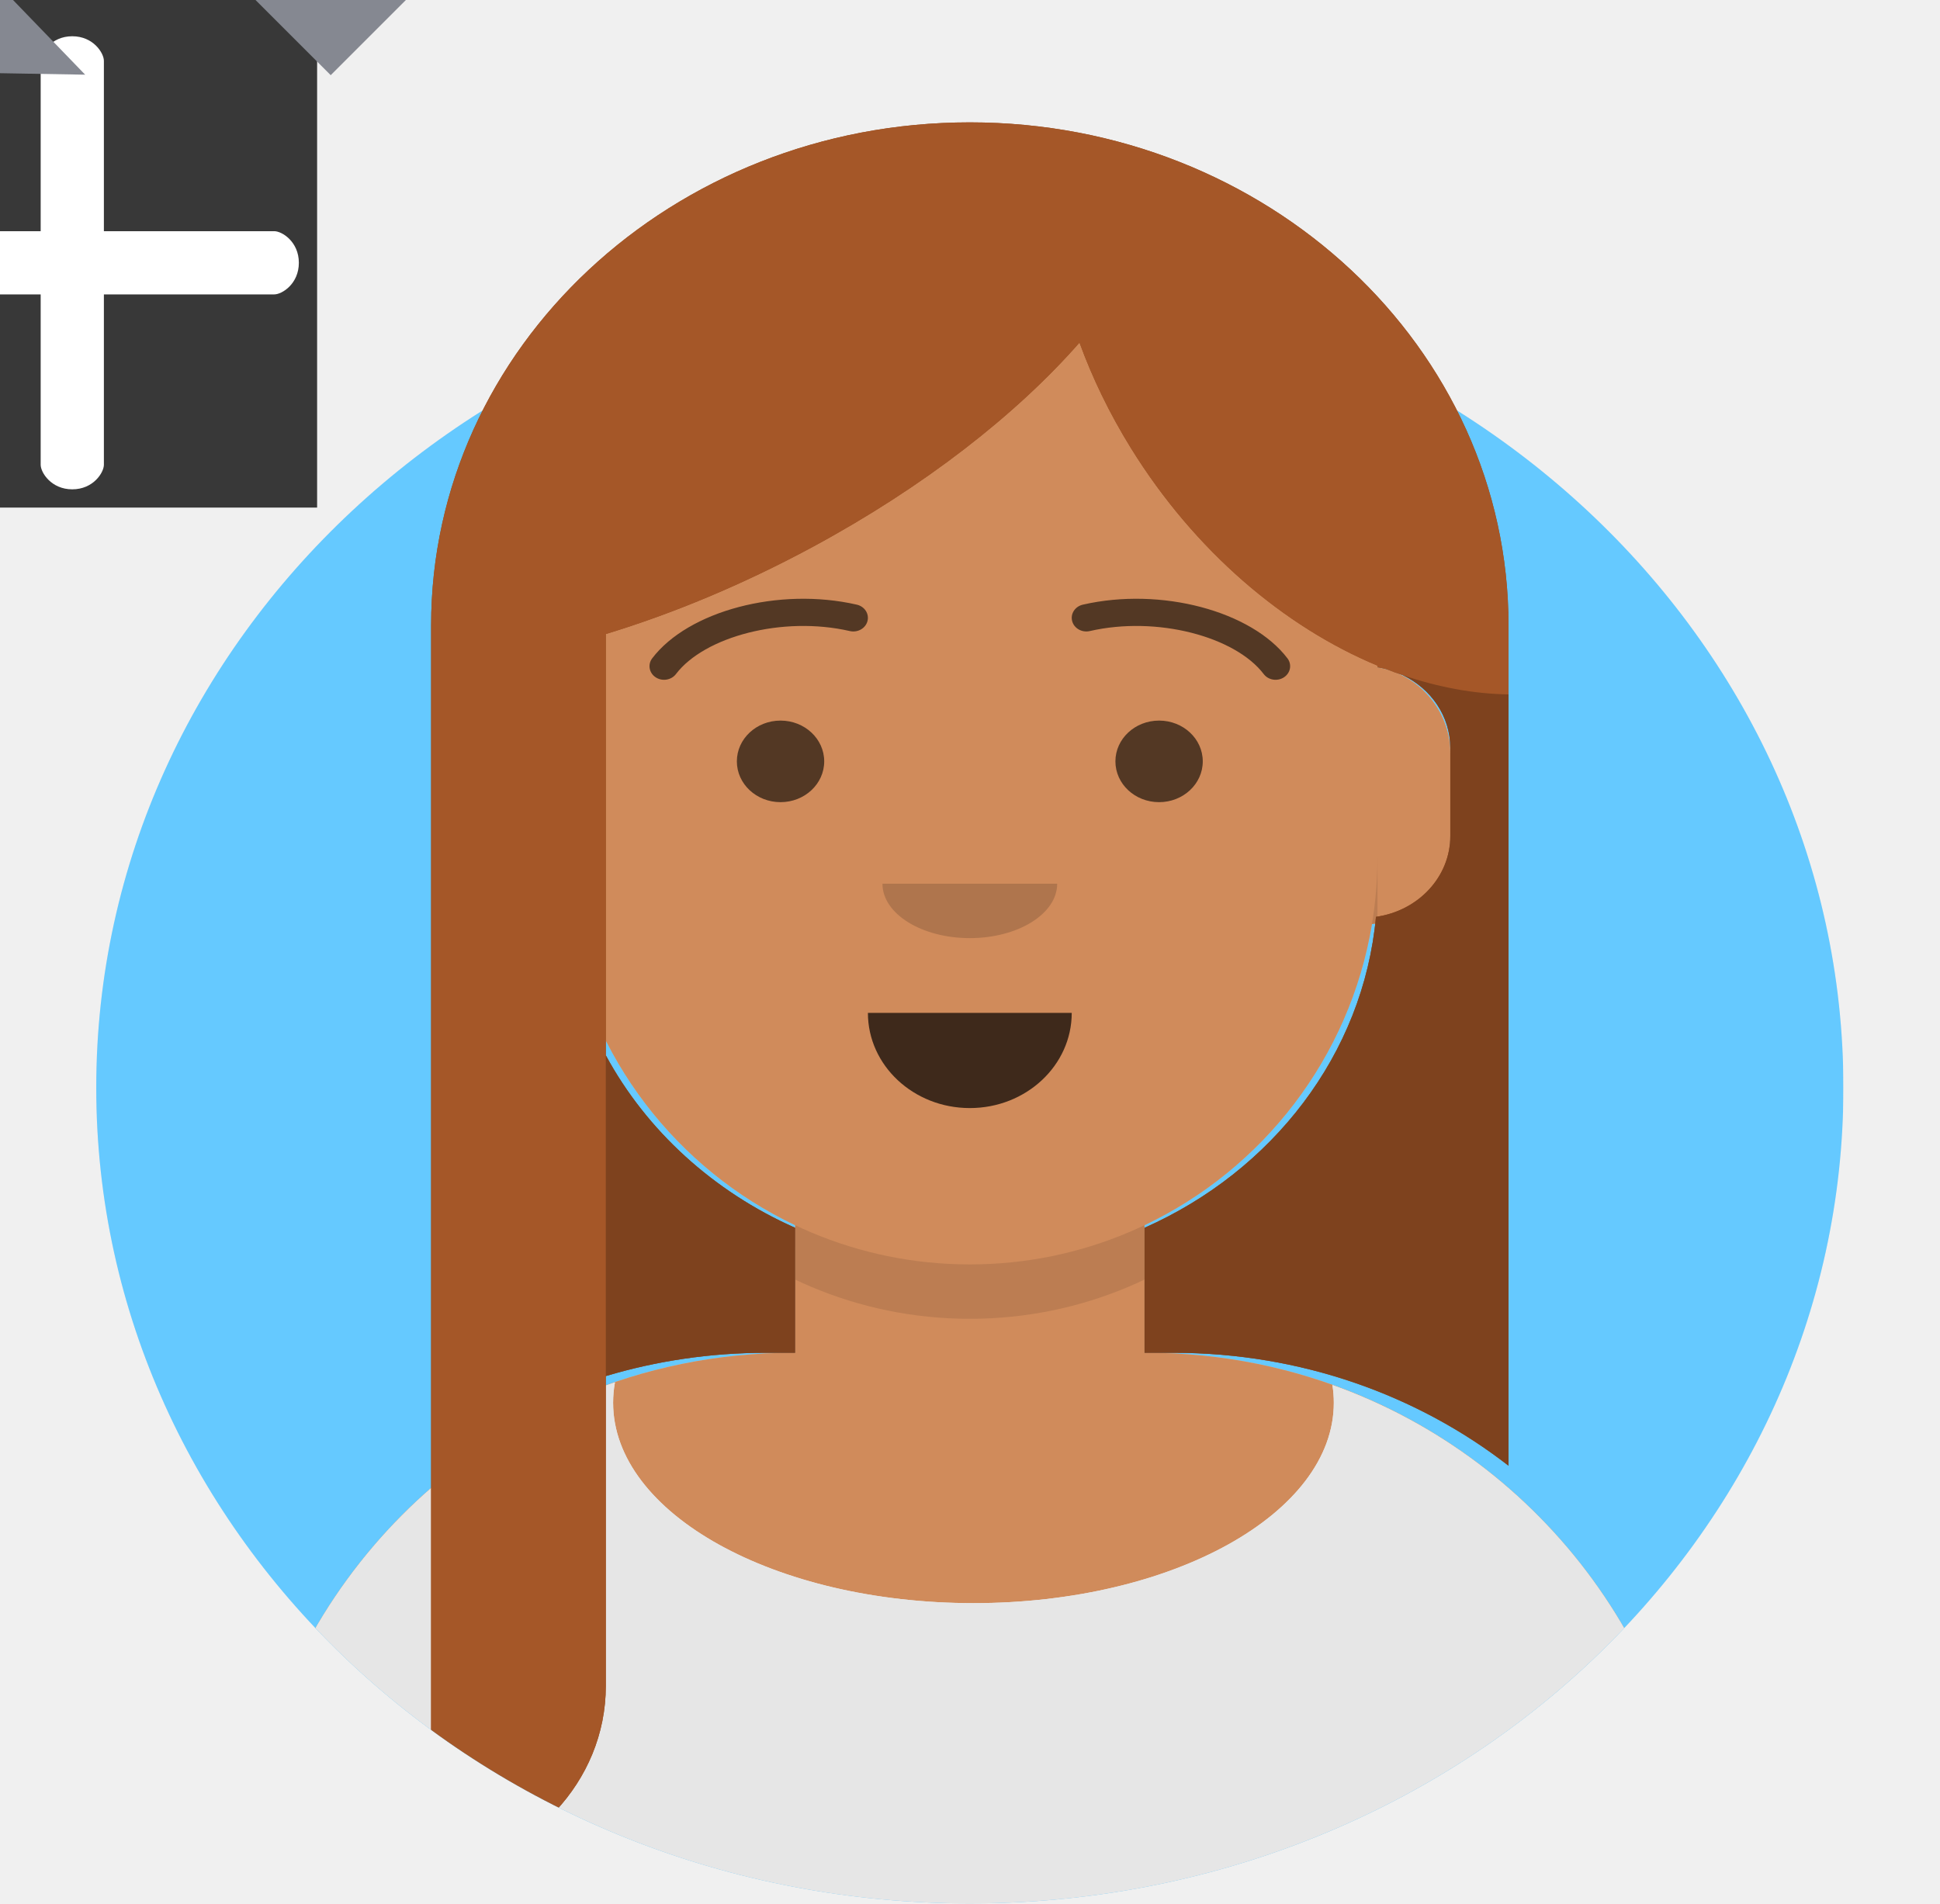
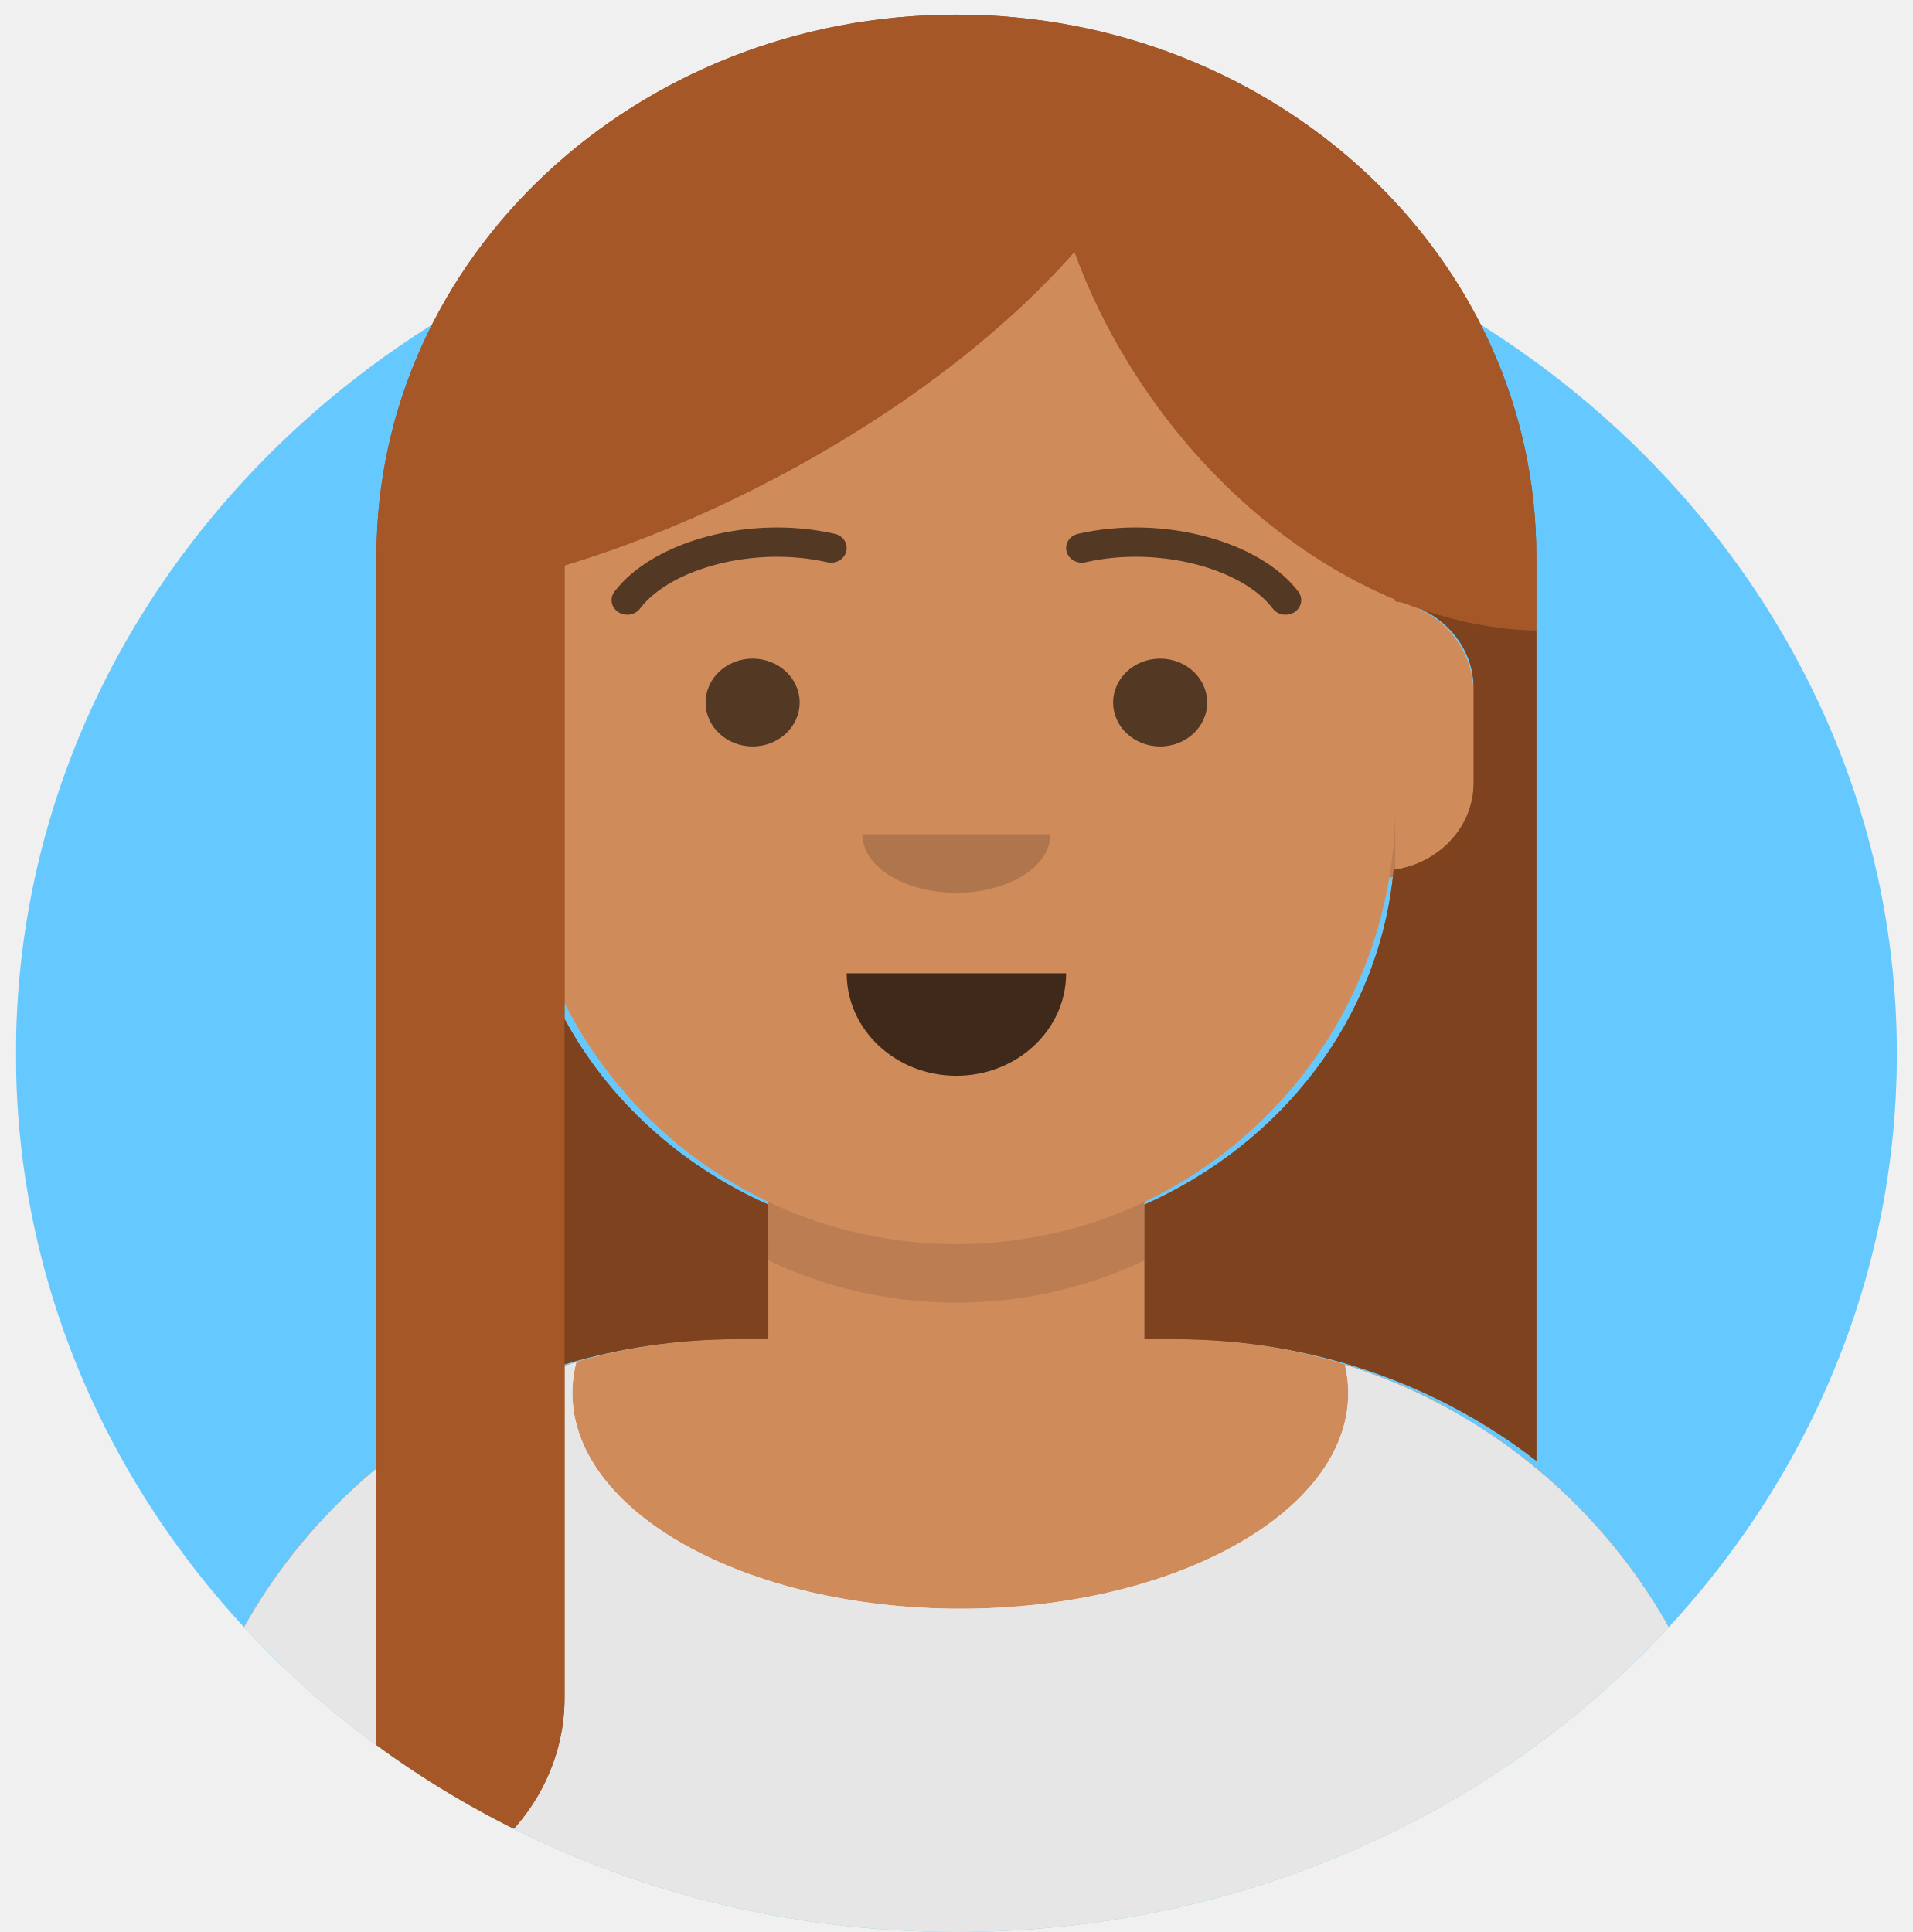
- <svg xmlns="http://www.w3.org/2000/svg" xmlns:xlink="http://www.w3.org/1999/xlink" width="107px" height="105px" viewBox="0 0 107 105" version="1.1">
+ <svg xmlns="http://www.w3.org/2000/svg" xmlns:xlink="http://www.w3.org/1999/xlink" width="98px" height="99px" viewBox="0 0 98 99" version="1.1">
  <defs>
    <ellipse id="path-1" cx="48.182" cy="45" rx="48.182" ry="45" />
-     <path d="M106,-5.32907052e-15 L106,60 L101.181,59.999 C101.182,84.604 80.039,104.597 53.797,104.994 L53,105 C26.39,105 4.818,84.853 4.818,60 C4.818,60 4.818,59.999 4.818,59.999 L-1.28382153e-14,60 L-1.28382153e-14,-5.32907052e-15 L106,-5.32907052e-15 Z" id="path-3" />
-     <path d="M40.152,0 C52.57,-2.28115674e-15 62.636,10.067 62.636,22.485 L62.637,23.317 C64.915,23.699 66.652,25.681 66.652,28.068 L66.652,32.682 C66.652,35.175 64.759,37.225 62.332,37.475 C61.111,44.834 56.314,50.986 49.787,54.086 L49.787,61.125 L49.928,61.125 C66.536,61.125 80.031,74.454 80.299,90.998 L80.303,91.5 L0,91.5 C-2.05442452e-15,74.724 13.599,61.125 30.375,61.125 L30.515,61.125 L30.516,54.086 C23.989,50.986 19.192,44.834 17.971,37.473 C15.544,37.225 13.652,35.175 13.652,32.682 L13.652,28.068 C13.652,25.681 15.388,23.699 17.666,23.317 L17.667,22.485 C17.667,10.067 27.733,2.28115674e-15 40.152,0 Z" id="path-5" />
-     <path d="M33.326,13.63 C33.326,19.736 42.224,24.685 53.201,24.685 C64.177,24.685 73.076,19.736 73.076,13.63 C73.076,13.301 73.05,12.974 72.999,12.652 C84.595,16.789 92.937,27.78 93.147,40.748 L93.152,41.25 L12.848,41.25 C12.848,27.905 21.459,16.572 33.428,12.503 C33.36,12.874 33.326,13.25 33.326,13.63 Z" id="path-7" />
+     <path d="M-1.28382153e-14,60 L-1.28382153e-14,-1.53210777e-14 L106,-1.53210777e-14 L106,60 L101.182,60 C101.182,84.853 79.61,105 53,105 C26.39,105 4.818,84.853 4.818,60 L4.818,60 L-1.28382153e-14,60 Z" id="path-3" />
+     <path d="M40.152,0 C52.57,-2.28115674e-15 62.636,10.067 62.636,22.485 L62.637,23.317 C64.915,23.699 66.652,25.681 66.652,28.068 L66.652,32.682 C66.652,35.175 64.759,37.225 62.332,37.475 C61.111,44.834 56.314,50.986 49.787,54.086 L49.787,61.125 L51.503,61.125 C67.409,61.125 80.303,74.019 80.303,89.925 L80.303,91.5 L0,91.5 L0,89.925 C-9.05332616e-15,74.019 12.894,61.125 28.8,61.125 L30.515,61.125 L30.516,54.086 C23.989,50.986 19.192,44.834 17.971,37.473 C15.544,37.225 13.652,35.175 13.652,32.682 L13.652,28.068 C13.652,25.681 15.388,23.699 17.666,23.317 L17.667,22.485 C17.667,10.067 27.733,2.28115674e-15 40.152,0 Z" id="path-5" />
+     <path d="M33.326,13.63 C33.326,19.736 42.224,24.685 53.201,24.685 C64.177,24.685 73.076,19.736 73.076,13.63 C73.076,13.141 73.019,12.659 72.908,12.187 C84.635,15.83 93.152,26.768 93.152,39.694 L93.152,41.25 L12.848,41.25 L12.848,39.694 C12.848,26.609 21.575,15.562 33.526,12.056 C33.394,12.571 33.326,13.096 33.326,13.63 Z" id="path-7" />
    <rect id="path-9" x="0" y="0" width="106" height="105" />
    <path d="M59.424,74.103 C54.415,70.214 47.977,67.875 40.955,67.875 L40.955,67.875 L39.348,67.875 L39.348,60.979 C46.387,57.856 51.413,51.418 52.113,43.825 C54.433,43.501 56.212,41.632 56.212,39.375 L56.212,39.375 L56.212,34.5 C56.212,32.753 55.146,31.238 53.588,30.493 C53.283,30.391 52.979,30.28 52.676,30.162 C52.519,30.121 52.36,30.088 52.197,30.062 L52.197,30.062 L52.196,29.969 C47.067,27.837 42.11,23.651 38.59,17.957 C37.411,16.05 36.47,14.098 35.761,12.149 C32.294,16.103 27.2,20.101 21.016,23.436 C17.176,25.506 13.309,27.109 9.636,28.225 L9.636,51.466 C11.885,55.619 15.567,58.979 20.076,60.979 L20.076,60.979 L20.076,67.875 L18.47,67.875 C15.389,67.875 12.42,68.325 9.636,69.159 L9.636,86.25 C9.636,91.54 5.448,95.916 0,96.644 L0,27.75 C0,12.424 13.303,0 29.712,0 C46.122,0 59.424,12.424 59.424,27.75 Z" id="path-11" />
  </defs>
-   <g id="Asset-Artboard-Page" stroke="none" stroke-width="1" fill="none" fill-rule="evenodd">
-     <g id="icon-icons-/-System-/-Add" transform="translate(-10.51, 0)">
-       <rect fill="#383838" x="0" y="0" width="28" height="28" />
-       <path d="M25.637,12.753 L16.24,12.753 L16.24,3.356 C16.24,2.928 15.659,2 14.496,2 C13.334,2 12.753,2.928 12.753,3.356 L12.753,12.753 L3.356,12.753 C2.928,12.753 2,13.334 2,14.496 C2,15.659 2.928,16.24 3.356,16.24 L12.753,16.24 L12.753,25.637 C12.753,26.065 13.334,26.993 14.496,26.993 C15.659,26.993 16.24,26.065 16.24,25.637 L16.24,16.24 L25.637,16.24 C26.065,16.24 26.993,15.659 26.993,14.496 C26.993,13.334 26.065,12.753 25.637,12.753 Z" id="Color" fill="#FFFFFF" />
-     </g>
-     <g id="Arrow_down-icons-/-System-/-Arrow_down" transform="translate(37.49, 0)" fill="#858891">
-       <polygon id="Color" points="-24.25 -0.853 -19.25 4.147 -14.25 -0.853" />
-     </g>
-     <g id="Arrow_down-Copy-icons-/-System-/-Arrow_down" transform="translate(-0.259997, 1.59) rotate(-179) translate(0.259997, -1.59) translate(18.99, 0)" fill="#858891">
-       <polygon id="Color" points="-24.25 -0.853 -19.25 4.147 -14.25 -0.853" />
-     </g>
-     <g id="Avataaar/Circle-Copy-Avataaar/Circle" transform="translate(0.490003, 0)">
-       <g id="Circle" transform="translate(4.818182, 15)">
-         <mask id="mask-2" fill="white">
-           <use xlink:href="#path-1" />
-         </mask>
-         <use id="Circle-Background" fill="#E6E6E6" xlink:href="#path-1" />
-         <g id="🖍-Circle-Color-Color/Palette/Blue-01" mask="url(#mask-2)" fill="#65C9FF">
-           <rect id="🖍Color" x="0" y="0" width="96.364" height="90" />
-         </g>
-       </g>
-       <mask id="mask-4" fill="white">
-         <use xlink:href="#path-3" />
-       </mask>
-       <g id="Mask" />
-       <g id="Avataaar" mask="url(#mask-4)">
-         <g id="Body" transform="translate(12.84849, 13.5)">
-           <mask id="mask-6" fill="white">
-             <use xlink:href="#path-5" />
-           </mask>
-           <use fill="#D0C6AC" xlink:href="#path-5" />
-           <g id="🎨-Skin-Skin/👶🏽-03-Brown" mask="url(#mask-6)" fill="#D08B5B">
-             <g transform="translate(-12.84849, 0)" id="Color">
-               <rect x="0" y="0" width="106" height="91.5" />
+   <g id="Portfolio-High-f-i" stroke="none" stroke-width="1" fill="none" fill-rule="evenodd">
+     <g id="Case-studies" transform="translate(-115, -2090)">
+       <g id="First-data" transform="translate(0, 1614)">
+         <g id="Group-13" transform="translate(111, 470)">
+           <g id="Avataaar/Circle">
+             <g id="Circle" stroke-width="1" fill-rule="evenodd" transform="translate(4.818182, 15)">
+               <mask id="mask-2" fill="white">
+                 <use xlink:href="#path-1" />
+               </mask>
+               <use id="Circle-Background" fill="#E6E6E6" xlink:href="#path-1" />
+               <g id="Color/Palette/Blue-01" mask="url(#mask-2)" fill="#65C9FF">
+                 <rect id="🖍Color" x="0" y="0" width="96.364" height="90" />
+               </g>
            </g>
-           </g>
-           <path d="M17.667,33.765 C17.667,46.183 27.733,56.25 40.152,56.25 C52.57,56.25 62.636,46.183 62.636,33.765 L62.636,33.765 L62.636,36.765 C62.636,49.183 52.57,59.25 40.152,59.25 C27.733,59.25 17.667,49.183 17.667,36.765 Z" id="Neck-Shadow" fill-opacity="0.1" fill="#000000" mask="url(#mask-6)" />
-         </g>
-         <g id="👔-Clothes-Clothing/Shirt-Scoop-Neck" transform="translate(0, 63.75)">
-           <mask id="mask-8" fill="white">
-             <use xlink:href="#path-7" />
-           </mask>
-           <use id="Clothes" fill="#E6E6E6" xlink:href="#path-7" />
-           <g id="↳-Color-Fabric-Color/Palette/Gray-01" mask="url(#mask-8)" fill="#E6E6E6">
-             <rect id="🖍Color" x="0" y="0" width="106" height="41.25" />
-           </g>
-         </g>
-         <g id="Face" transform="translate(30.51515, 30.75)" fill="#000000">
-           <g id="👄-Mouth-Mouth/Default" transform="translate(0.80303, 19.5)" fill-opacity="0.7">
-             <path d="M16.061,5.625 C16.061,8.524 18.577,10.875 21.682,10.875 L21.682,10.875 C24.786,10.875 27.303,8.524 27.303,5.625" id="Mouth" />
-           </g>
-           <g id="👃🏽-Nose-Nose/Default" transform="translate(11.24242, 15)" fill-opacity="0.16">
-             <path d="M6.424,3 C6.424,4.657 8.581,6 11.242,6 L11.242,6 C13.903,6 16.061,4.657 16.061,3" id="Nose" />
-           </g>
-           <g id="👁-Eyes-Eyes/Default-😀" transform="translate(0, 3)" fill-opacity="0.6">
-             <ellipse id="Eye" cx="12.045" cy="8.25" rx="2.409" ry="2.25" />
-             <ellipse id="Eye" cx="32.924" cy="8.25" rx="2.409" ry="2.25" />
-           </g>
-           <g id="✏️-Eyebrow-Eyebrow/Outline/Default" fill-opacity="0.6" fill-rule="nonzero">
-             <g id="I-Browse" transform="translate(4.818182, 2.25)">
-               <path d="M1.458,4.184 C3.029,2.119 7.339,0.96 11.051,1.812 C11.482,1.91 11.917,1.664 12.022,1.262 C12.128,0.86 11.865,0.454 11.434,0.355 C7.123,-0.634 2.133,0.708 0.148,3.316 C-0.108,3.653 -0.024,4.121 0.338,4.361 C0.699,4.601 1.201,4.522 1.458,4.184 Z" id="Eyebrow" />
-               <path d="M24.745,4.184 C26.317,2.119 30.627,0.96 34.339,1.812 C34.769,1.91 35.204,1.664 35.31,1.262 C35.416,0.86 35.153,0.454 34.722,0.355 C30.411,-0.634 25.421,0.708 23.436,3.316 C23.179,3.653 23.264,4.121 23.626,4.361 C23.987,4.601 24.489,4.522 24.745,4.184 Z" id="Eyebrow" transform="translate(29.31067, 2.264699) scale(-1, 1) translate(-29.31067, -2.264699) " />
-             </g>
-           </g>
-         </g>
-         <g id="Top">
-           <mask id="mask-10" fill="white">
-             <use xlink:href="#path-9" />
-           </mask>
-           <g id="Mask" />
-           <g id="Top-Top/Long-Hair/Straight" mask="url(#mask-10)">
-             <g transform="translate(-0.401515, 0)">
-               <g id="Hair" stroke-width="1" fill="none" transform="translate(23.68939, 6.75)">
-                 <mask id="mask-12" fill="white">
-                   <use xlink:href="#path-11" />
+             <mask id="mask-4" fill="white">
+               <use xlink:href="#path-3" />
+             </mask>
+             <g id="Mask" />
+             <g id="Avataaar" stroke-width="1" fill-rule="evenodd" mask="url(#mask-4)">
+               <g id="Body" transform="translate(12.84849, 13.5)">
+                 <mask id="mask-6" fill="white">
+                   <use xlink:href="#path-5" />
                </mask>
-                 <use id="Mask-Hair" fill="#944F23" xlink:href="#path-11" />
-                 <g id="↳-💈Hair-Color-Color/Hair/Auburn" mask="url(#mask-12)" fill="#A55728">
-                   <g transform="translate(-23.28788, -6.75)" id="Color">
-                     <rect x="0" y="0" width="106" height="105" />
+                 <use fill="#D0C6AC" xlink:href="#path-5" />
+                 <g id="Skin/👶🏽-03-Brown" mask="url(#mask-6)" fill="#D08B5B">
+                   <g transform="translate(-12.84849, 0)" id="Color">
+                     <rect x="0" y="0" width="106" height="91.5" />
+                   </g>
+                 </g>
+                 <path d="M17.667,33.765 C17.667,46.183 27.733,56.25 40.152,56.25 C52.57,56.25 62.636,46.183 62.636,33.765 L62.636,33.765 L62.636,36.765 C62.636,49.183 52.57,59.25 40.152,59.25 C27.733,59.25 17.667,49.183 17.667,36.765 Z" id="Neck-Shadow" fill-opacity="0.1" fill="#000000" mask="url(#mask-6)" />
+               </g>
+               <g id="Clothing/Shirt-Scoop-Neck" transform="translate(0, 63.75)">
+                 <mask id="mask-8" fill="white">
+                   <use xlink:href="#path-7" />
+                 </mask>
+                 <use id="Clothes" fill="#E6E6E6" fill-rule="evenodd" xlink:href="#path-7" />
+                 <g id="Color/Palette/Gray-01" mask="url(#mask-8)" fill="#E6E6E6" fill-rule="evenodd">
+                   <rect id="🖍Color" x="0" y="0" width="106" height="41.25" />
+                 </g>
+               </g>
+               <g id="Face" transform="translate(30.51515, 30.75)" fill="#000000">
+                 <g id="Mouth/Default" transform="translate(0.80303, 19.5)" fill-opacity="0.7">
+                   <path d="M16.061,5.625 C16.061,8.524 18.577,10.875 21.682,10.875 L21.682,10.875 C24.786,10.875 27.303,8.524 27.303,5.625" id="Mouth" />
+                 </g>
+                 <g id="Nose/Default" transform="translate(11.24242, 15)" fill-opacity="0.16">
+                   <path d="M6.424,3 C6.424,4.657 8.581,6 11.242,6 L11.242,6 C13.903,6 16.061,4.657 16.061,3" id="Nose" />
+                 </g>
+                 <g id="Eyes/Default-😀" transform="translate(0, 3)" fill-opacity="0.6">
+                   <ellipse id="Eye" cx="12.045" cy="8.25" rx="2.409" ry="2.25" />
+                   <ellipse id="Eye" cx="32.924" cy="8.25" rx="2.409" ry="2.25" />
+                 </g>
+                 <g id="Eyebrow/Outline/Default" fill-opacity="0.6">
+                   <g id="I-Browse" transform="translate(4.818182, 2.25)">
+                     <path d="M1.458,4.184 C3.029,2.119 7.339,0.96 11.051,1.812 C11.482,1.91 11.917,1.664 12.022,1.262 C12.128,0.86 11.865,0.454 11.434,0.355 C7.123,-0.634 2.133,0.708 0.148,3.316 C-0.108,3.653 -0.024,4.121 0.338,4.361 C0.699,4.601 1.201,4.522 1.458,4.184 Z" id="Eyebrow" fill-rule="nonzero" />
+                     <path d="M24.745,4.184 C26.317,2.119 30.627,0.96 34.339,1.812 C34.769,1.91 35.204,1.664 35.31,1.262 C35.416,0.86 35.153,0.454 34.722,0.355 C30.411,-0.634 25.421,0.708 23.436,3.316 C23.179,3.653 23.264,4.121 23.626,4.361 C23.987,4.601 24.489,4.522 24.745,4.184 Z" id="Eyebrow" fill-rule="nonzero" transform="translate(29.31067, 2.264699) scale(-1, 1) translate(-29.31067, -2.264699) " />
                  </g>
                </g>
              </g>
-               <path d="M83.114,80.853 C78.105,76.964 71.667,74.625 64.644,74.625 L64.644,74.625 L63.038,74.625 L63.038,67.729 C70.077,64.606 75.103,58.168 75.803,50.575 C78.122,50.251 79.902,48.382 79.902,46.125 L79.902,46.125 L79.902,41.25 C79.902,39.504 78.837,37.99 77.281,37.244 C79.24,37.914 81.207,38.277 83.114,38.306 L83.114,38.306 Z M33.324,58.214 C35.573,62.367 39.256,65.728 43.765,67.729 L43.765,67.729 L43.765,74.625 L42.159,74.625 C39.078,74.625 36.11,75.075 33.325,75.909 Z" id="Shadow" fill-opacity="0.24" fill="#000000" />
-               <g id="Facial-Hair-Facial-Hair/-Blank" stroke-width="1" fill="none" transform="translate(19.67424, 27)" />
-               <g id="↳-👓-Accessory-Top/_Resources/Blank" stroke-width="1" fill="none" transform="translate(24.89394, 31.875)" />
+               <g id="Top">
+                 <mask id="mask-10" fill="white">
+                   <use xlink:href="#path-9" />
+                 </mask>
+                 <g id="Mask" />
+                 <g id="Top/Long-Hair/Straight" mask="url(#mask-10)">
+                   <g transform="translate(-0.401515, 0)">
+                     <g id="Hair" stroke-width="1" fill="none" fill-rule="evenodd" transform="translate(23.68939, 6.75)">
+                       <mask id="mask-12" fill="white">
+                         <use xlink:href="#path-11" />
+                       </mask>
+                       <use id="Mask-Hair" fill="#944F23" xlink:href="#path-11" />
+                       <g id="Color/Hair/Auburn" mask="url(#mask-12)" fill="#A55728">
+                         <g transform="translate(-23.28788, -6.75)" id="Color">
+                           <rect x="0" y="0" width="106" height="105" />
+                         </g>
+                       </g>
+                     </g>
+                     <path d="M83.114,80.853 C78.105,76.964 71.667,74.625 64.644,74.625 L64.644,74.625 L63.038,74.625 L63.038,67.729 C70.077,64.606 75.103,58.168 75.803,50.575 C78.122,50.251 79.902,48.382 79.902,46.125 L79.902,46.125 L79.902,41.25 C79.902,39.505 78.838,37.992 77.284,37.246 C79.241,37.914 81.208,38.277 83.114,38.306 L83.114,38.306 Z M33.325,58.215 C35.574,62.368 39.257,65.729 43.765,67.729 L43.765,67.729 L43.765,74.625 L42.159,74.625 C39.078,74.625 36.11,75.075 33.325,75.909 Z" id="Shadow" fill-opacity="0.24" fill="#000000" fill-rule="evenodd" />
+                     <g id="Facial-Hair/-Blank" fill="none" transform="translate(19.67424, 27)" />
+                     <g id="Top/_Resources/Blank" fill="none" transform="translate(24.89394, 31.875)" />
+                   </g>
+                 </g>
+               </g>
            </g>
          </g>
        </g>
      </g>
    </g>
  </g>
</svg>
